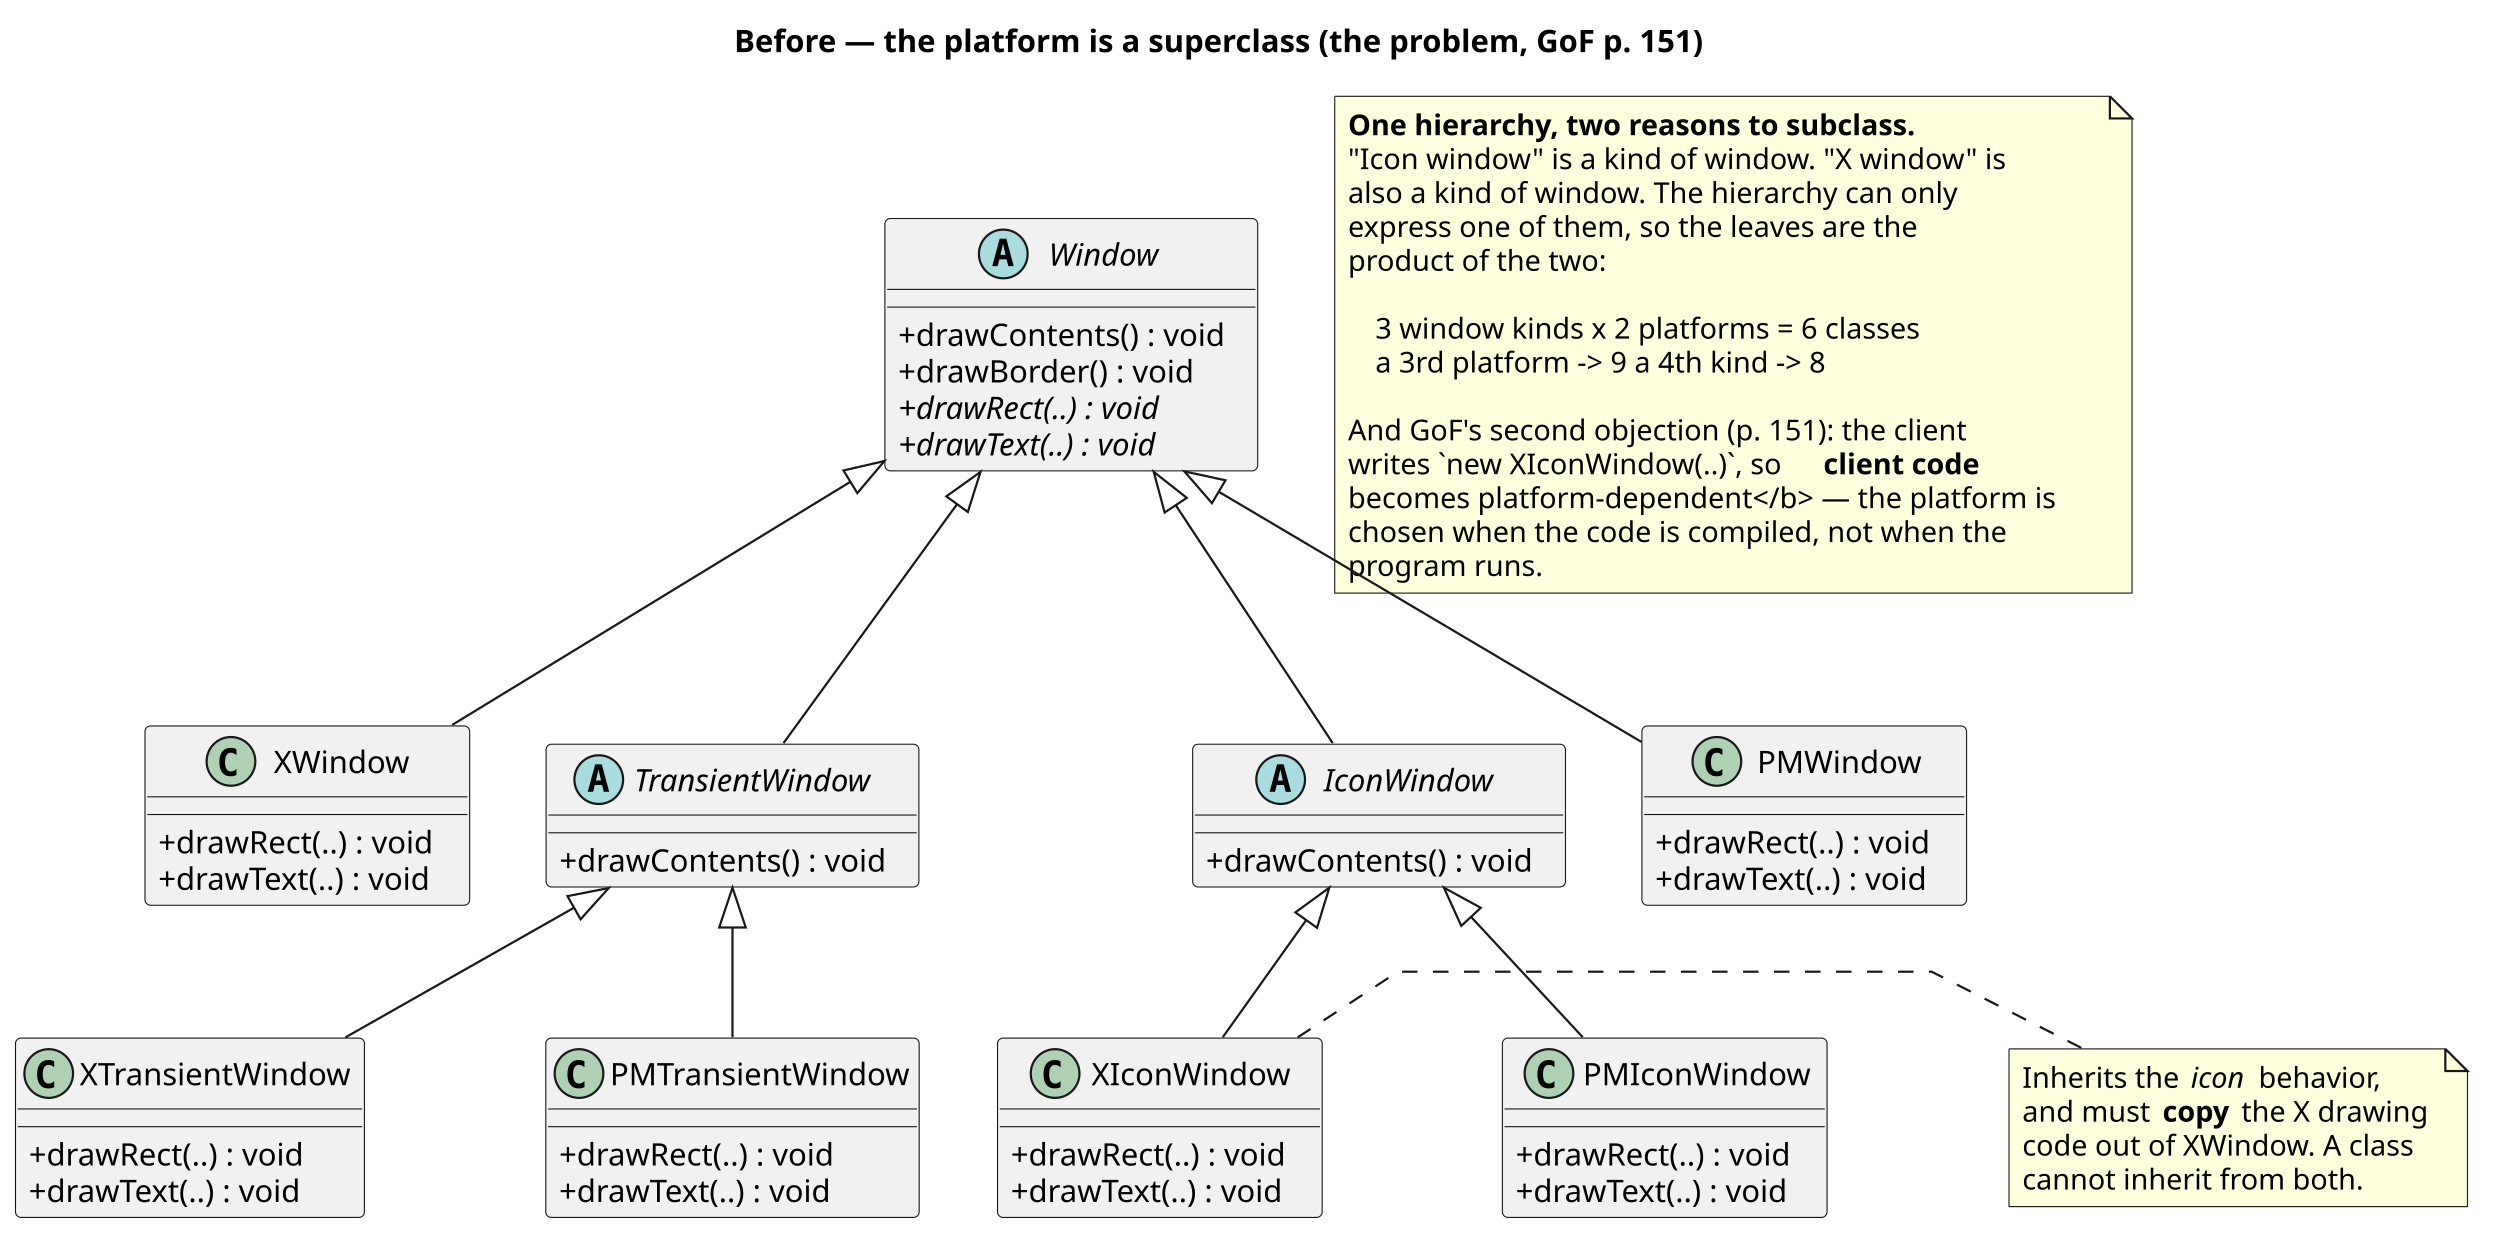
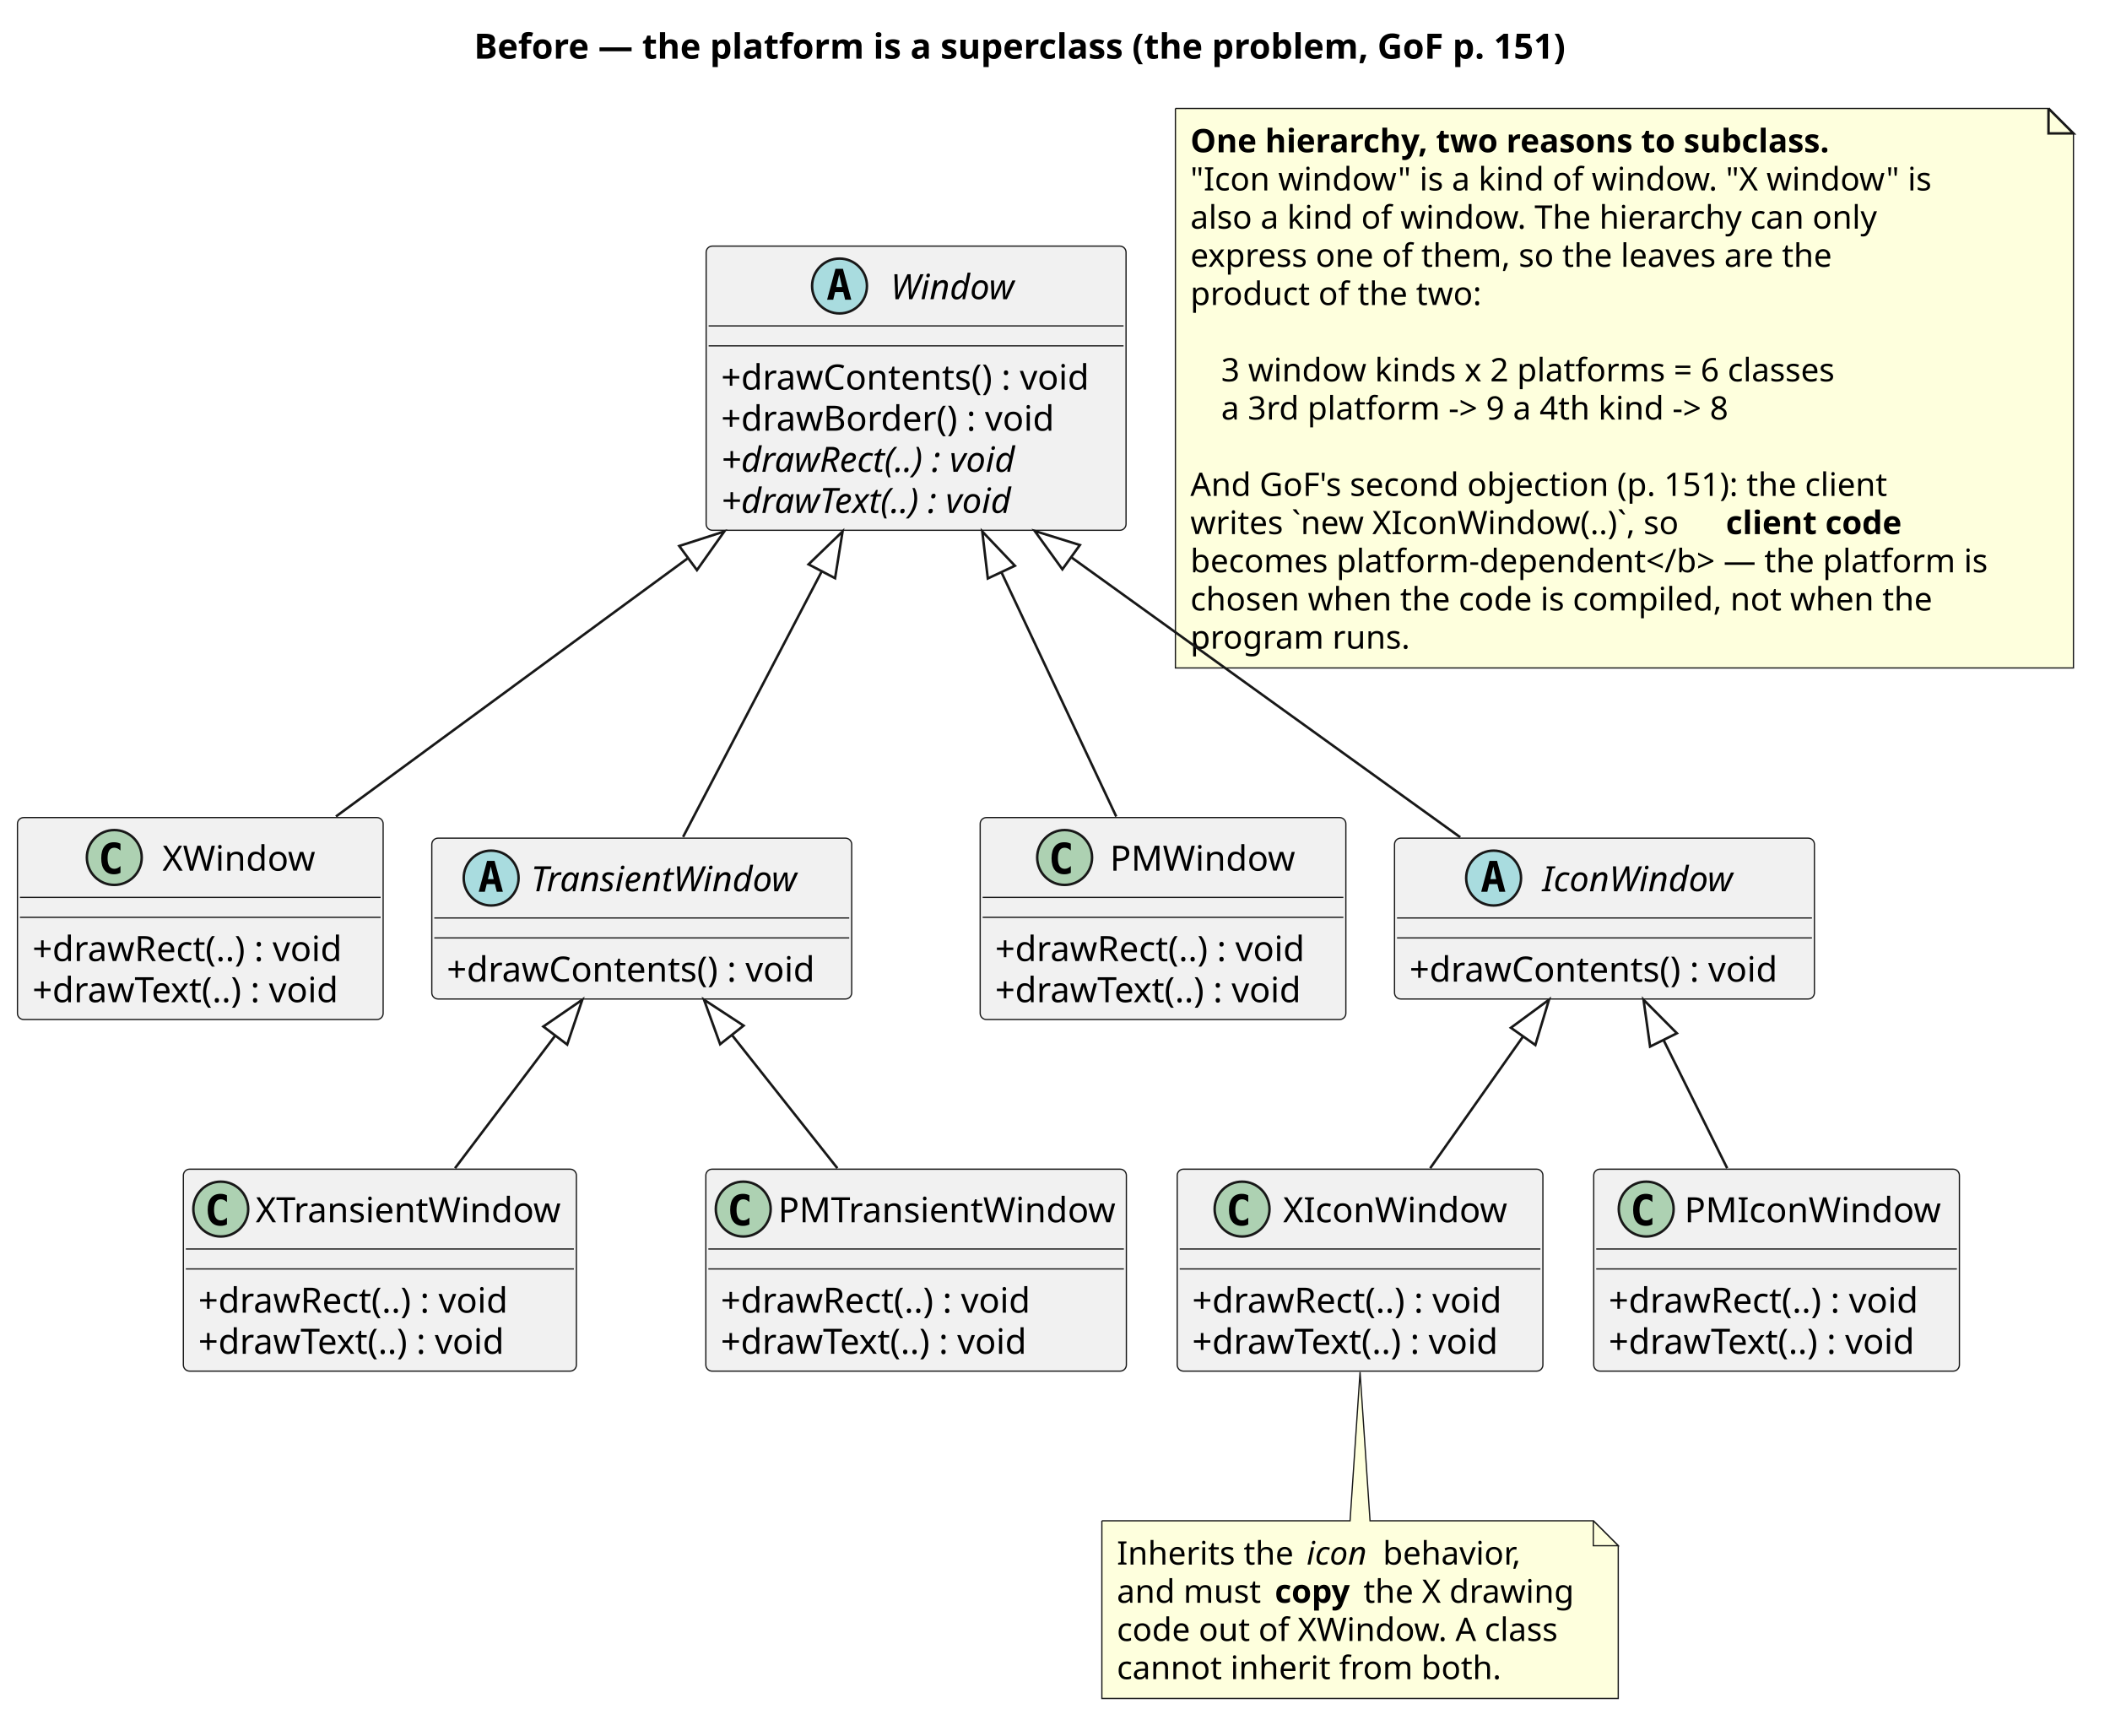
- <svg xmlns="http://www.w3.org/2000/svg" contentStyleType="text/css" data-diagram-type="CLASS" height="564px" preserveAspectRatio="none" style="width:1129px;height:564px;background:#FFFFFF;" version="1.1" viewBox="0 0 1129 564" width="1129px" zoomAndPan="magnify">
+ <svg xmlns="http://www.w3.org/2000/svg" contentStyleType="text/css" data-diagram-type="CLASS" height="696px" preserveAspectRatio="none" style="width:846px;height:696px;background:#FFFFFF;" version="1.1" viewBox="0 0 846 696" width="846px" zoomAndPan="magnify">
  <defs />
  <g>
-     <g class="title" data-source-line="10">
-       <text fill="#000000" font-family="sans-serif" font-size="14" font-weight="700" lengthAdjust="spacing" textLength="459.259" x="331.527" y="23.535">Before — the platform is a superclass (the problem, GoF p. 151)</text>
+     <g class="title" data-source-line="11">
+       <text fill="#000000" font-family="sans-serif" font-size="14" font-weight="700" lengthAdjust="spacing" textLength="459.259" x="190.044" y="23.535">Before — the platform is a superclass (the problem, GoF p. 151)</text>
    </g>
-     <g class="entity" data-qualified-name="Window" data-source-line="13" id="ent0001">
-       <rect fill="#F1F1F1" height="113.953" rx="2.5" ry="2.5" style="stroke:#181818;stroke-width:0.5;" width="168.358" x="399.61" y="98.688" />
-       <ellipse cx="453.084" cy="114.688" fill="#A9DCDF" rx="11" ry="11" style="stroke:#181818;stroke-width:1;" />
-       <path d="M452.947,110.036 L451.794,115.108 L454.11,115.108 Z M451.453,107.795 L454.45,107.795 L457.795,120.188 L455.346,120.188 L454.583,117.125 L451.304,117.125 L450.557,120.188 L448.108,120.188 Z " fill="#000000" />
-       <text fill="#000000" font-family="sans-serif" font-size="14" font-style="italic" lengthAdjust="spacing" textLength="52.91" x="473.584" y="119.979">Window</text>
-       <line style="stroke:#181818;stroke-width:0.5;" x1="400.61" x2="566.968" y1="130.688" y2="130.688" />
-       <line style="stroke:#181818;stroke-width:0.5;" x1="400.61" x2="566.968" y1="138.688" y2="138.688" />
-       <text fill="#000000" font-family="sans-serif" font-size="14" lengthAdjust="spacing" textLength="156.358" x="405.61" y="156.223">+drawContents() : void</text>
-       <text fill="#000000" font-family="sans-serif" font-size="14" lengthAdjust="spacing" textLength="140.007" x="405.61" y="172.712">+drawBorder() : void</text>
-       <text fill="#000000" font-family="sans-serif" font-size="14" font-style="italic" lengthAdjust="spacing" textLength="133.205" x="405.61" y="189.2">+drawRect(..) : void</text>
-       <text fill="#000000" font-family="sans-serif" font-size="14" font-style="italic" lengthAdjust="spacing" textLength="134.62" x="405.61" y="205.688">+drawText(..) : void</text>
+     <g class="entity" data-qualified-name="Window" data-source-line="14" id="ent0001">
+       <rect fill="#F1F1F1" height="113.953" rx="2.5" ry="2.5" style="stroke:#181818;stroke-width:0.5;" width="168.358" x="283.13" y="98.678" />
+       <ellipse cx="336.604" cy="114.678" fill="#A9DCDF" rx="11" ry="11" style="stroke:#181818;stroke-width:1;" />
+       <path d="M336.467,110.026 L335.314,115.098 L337.63,115.098 Z M334.973,107.785 L337.97,107.785 L341.315,120.178 L338.866,120.178 L338.103,117.115 L334.824,117.115 L334.077,120.178 L331.628,120.178 Z " fill="#000000" />
+       <text fill="#000000" font-family="sans-serif" font-size="14" font-style="italic" lengthAdjust="spacing" textLength="52.91" x="357.104" y="119.969">Window</text>
+       <line style="stroke:#181818;stroke-width:0.5;" x1="284.13" x2="450.488" y1="130.678" y2="130.678" />
+       <line style="stroke:#181818;stroke-width:0.5;" x1="284.13" x2="450.488" y1="138.678" y2="138.678" />
+       <text fill="#000000" font-family="sans-serif" font-size="14" lengthAdjust="spacing" textLength="156.358" x="289.13" y="156.213">+drawContents() : void</text>
+       <text fill="#000000" font-family="sans-serif" font-size="14" lengthAdjust="spacing" textLength="140.007" x="289.13" y="172.702">+drawBorder() : void</text>
+       <text fill="#000000" font-family="sans-serif" font-size="14" font-style="italic" lengthAdjust="spacing" textLength="133.205" x="289.13" y="189.19">+drawRect(..) : void</text>
+       <text fill="#000000" font-family="sans-serif" font-size="14" font-style="italic" lengthAdjust="spacing" textLength="134.62" x="289.13" y="205.678">+drawText(..) : void</text>
    </g>
-     <g class="entity" data-qualified-name="XWindow" data-source-line="20" id="ent0002">
-       <rect fill="#F1F1F1" height="80.977" rx="2.5" ry="2.5" style="stroke:#181818;stroke-width:0.5;" width="146.62" x="65.48" y="327.838" />
-       <ellipse cx="104.306" cy="343.838" fill="#ADD1B2" rx="11" ry="11" style="stroke:#181818;stroke-width:1;" />
-       <path d="M106.779,349.981 Q106.198,350.28 105.559,350.43 Q104.92,350.579 104.214,350.579 Q101.707,350.579 100.387,348.927 Q99.067,347.275 99.067,344.154 Q99.067,341.025 100.387,339.373 Q101.707,337.721 104.214,337.721 Q104.92,337.721 105.567,337.87 Q106.215,338.02 106.779,338.319 L106.779,341.041 Q106.148,340.46 105.555,340.191 Q104.961,339.921 104.33,339.921 Q102.986,339.921 102.301,340.988 Q101.616,342.054 101.616,344.154 Q101.616,346.246 102.301,347.313 Q102.986,348.379 104.33,348.379 Q104.961,348.379 105.555,348.11 Q106.148,347.84 106.779,347.259 Z " fill="#000000" />
-       <text fill="#000000" font-family="sans-serif" font-size="14" lengthAdjust="spacing" textLength="61.674" x="123.6" y="349.129">XWindow</text>
-       <line style="stroke:#181818;stroke-width:0.5;" x1="66.48" x2="211.1" y1="359.838" y2="359.838" />
-       <line style="stroke:#181818;stroke-width:0.5;" x1="66.48" x2="211.1" y1="367.838" y2="367.838" />
-       <text fill="#000000" font-family="sans-serif" font-size="14" lengthAdjust="spacing" textLength="133.205" x="71.48" y="385.373">+drawRect(..) : void</text>
-       <text fill="#000000" font-family="sans-serif" font-size="14" lengthAdjust="spacing" textLength="134.62" x="71.48" y="401.862">+drawText(..) : void</text>
+     <g class="entity" data-qualified-name="XWindow" data-source-line="21" id="ent0002">
+       <rect fill="#F1F1F1" height="80.977" rx="2.5" ry="2.5" style="stroke:#181818;stroke-width:0.5;" width="146.62" x="7" y="327.828" />
+       <ellipse cx="45.826" cy="343.828" fill="#ADD1B2" rx="11" ry="11" style="stroke:#181818;stroke-width:1;" />
+       <path d="M48.299,349.971 Q47.718,350.27 47.079,350.42 Q46.44,350.569 45.734,350.569 Q43.227,350.569 41.907,348.917 Q40.587,347.265 40.587,344.144 Q40.587,341.015 41.907,339.363 Q43.227,337.711 45.734,337.711 Q46.44,337.711 47.087,337.861 Q47.734,338.01 48.299,338.309 L48.299,341.031 Q47.668,340.45 47.075,340.181 Q46.481,339.911 45.85,339.911 Q44.505,339.911 43.821,340.978 Q43.136,342.044 43.136,344.144 Q43.136,346.236 43.821,347.303 Q44.505,348.369 45.85,348.369 Q46.481,348.369 47.075,348.099 Q47.668,347.83 48.299,347.249 Z " fill="#000000" />
+       <text fill="#000000" font-family="sans-serif" font-size="14" lengthAdjust="spacing" textLength="61.674" x="65.121" y="349.119">XWindow</text>
+       <line style="stroke:#181818;stroke-width:0.5;" x1="8" x2="152.62" y1="359.828" y2="359.828" />
+       <line style="stroke:#181818;stroke-width:0.5;" x1="8" x2="152.62" y1="367.828" y2="367.828" />
+       <text fill="#000000" font-family="sans-serif" font-size="14" lengthAdjust="spacing" textLength="133.205" x="13" y="385.363">+drawRect(..) : void</text>
+       <text fill="#000000" font-family="sans-serif" font-size="14" lengthAdjust="spacing" textLength="134.62" x="13" y="401.852">+drawText(..) : void</text>
    </g>
-     <g class="entity" data-qualified-name="PMWindow" data-source-line="24" id="ent0003">
-       <rect fill="#F1F1F1" height="80.977" rx="2.5" ry="2.5" style="stroke:#181818;stroke-width:0.5;" width="146.62" x="741.48" y="327.838" />
-       <ellipse cx="775.341" cy="343.838" fill="#ADD1B2" rx="11" ry="11" style="stroke:#181818;stroke-width:1;" />
-       <path d="M777.814,349.981 Q777.233,350.28 776.594,350.43 Q775.955,350.579 775.249,350.579 Q772.742,350.579 771.422,348.927 Q770.103,347.275 770.103,344.154 Q770.103,341.025 771.422,339.373 Q772.742,337.721 775.249,337.721 Q775.955,337.721 776.602,337.87 Q777.25,338.02 777.814,338.319 L777.814,341.041 Q777.183,340.46 776.59,340.191 Q775.996,339.921 775.365,339.921 Q774.021,339.921 773.336,340.988 Q772.651,342.054 772.651,344.154 Q772.651,346.246 773.336,347.313 Q774.021,348.379 775.365,348.379 Q775.996,348.379 776.59,348.11 Q777.183,347.84 777.814,347.259 Z " fill="#000000" />
-       <text fill="#000000" font-family="sans-serif" font-size="14" lengthAdjust="spacing" textLength="72.707" x="793.532" y="349.129">PMWindow</text>
-       <line style="stroke:#181818;stroke-width:0.5;" x1="742.48" x2="887.1" y1="359.838" y2="359.838" />
-       <line style="stroke:#181818;stroke-width:0.5;" x1="742.48" x2="887.1" y1="367.838" y2="367.838" />
-       <text fill="#000000" font-family="sans-serif" font-size="14" lengthAdjust="spacing" textLength="133.205" x="747.48" y="385.373">+drawRect(..) : void</text>
-       <text fill="#000000" font-family="sans-serif" font-size="14" lengthAdjust="spacing" textLength="134.62" x="747.48" y="401.862">+drawText(..) : void</text>
+     <g class="entity" data-qualified-name="PMWindow" data-source-line="25" id="ent0003">
+       <rect fill="#F1F1F1" height="80.977" rx="2.5" ry="2.5" style="stroke:#181818;stroke-width:0.5;" width="146.62" x="393" y="327.828" />
+       <ellipse cx="426.861" cy="343.828" fill="#ADD1B2" rx="11" ry="11" style="stroke:#181818;stroke-width:1;" />
+       <path d="M429.334,349.971 Q428.753,350.27 428.114,350.42 Q427.475,350.569 426.769,350.569 Q424.262,350.569 422.942,348.917 Q421.623,347.265 421.623,344.144 Q421.623,341.015 422.942,339.363 Q424.262,337.711 426.769,337.711 Q427.475,337.711 428.122,337.861 Q428.77,338.01 429.334,338.309 L429.334,341.031 Q428.703,340.45 428.11,340.181 Q427.516,339.911 426.885,339.911 Q425.541,339.911 424.856,340.978 Q424.171,342.044 424.171,344.144 Q424.171,346.236 424.856,347.303 Q425.541,348.369 426.885,348.369 Q427.516,348.369 428.11,348.099 Q428.703,347.83 429.334,347.249 Z " fill="#000000" />
+       <text fill="#000000" font-family="sans-serif" font-size="14" lengthAdjust="spacing" textLength="72.707" x="445.052" y="349.119">PMWindow</text>
+       <line style="stroke:#181818;stroke-width:0.5;" x1="394" x2="538.62" y1="359.828" y2="359.828" />
+       <line style="stroke:#181818;stroke-width:0.5;" x1="394" x2="538.62" y1="367.828" y2="367.828" />
+       <text fill="#000000" font-family="sans-serif" font-size="14" lengthAdjust="spacing" textLength="133.205" x="399" y="385.363">+drawRect(..) : void</text>
+       <text fill="#000000" font-family="sans-serif" font-size="14" lengthAdjust="spacing" textLength="134.62" x="399" y="401.852">+drawText(..) : void</text>
    </g>
-     <g class="entity" data-qualified-name="IconWindow" data-source-line="29" id="ent0004">
-       <rect fill="#F1F1F1" height="64.488" rx="2.5" ry="2.5" style="stroke:#181818;stroke-width:0.5;" width="168.358" x="538.61" y="336.078" />
-       <ellipse cx="578.34" cy="352.078" fill="#A9DCDF" rx="11" ry="11" style="stroke:#181818;stroke-width:1;" />
-       <path d="M578.203,347.426 L577.05,352.498 L579.366,352.498 Z M576.709,345.185 L579.706,345.185 L583.051,357.578 L580.602,357.578 L579.839,354.515 L576.56,354.515 L575.813,357.578 L573.364,357.578 Z " fill="#000000" />
-       <text fill="#000000" font-family="sans-serif" font-size="14" font-style="italic" lengthAdjust="spacing" textLength="81.402" x="597.836" y="357.369">IconWindow</text>
-       <line style="stroke:#181818;stroke-width:0.5;" x1="539.61" x2="705.968" y1="368.078" y2="368.078" />
-       <line style="stroke:#181818;stroke-width:0.5;" x1="539.61" x2="705.968" y1="376.078" y2="376.078" />
-       <text fill="#000000" font-family="sans-serif" font-size="14" lengthAdjust="spacing" textLength="156.358" x="544.61" y="393.613">+drawContents() : void</text>
+     <g class="entity" data-qualified-name="IconWindow" data-source-line="30" id="ent0004">
+       <rect fill="#F1F1F1" height="64.488" rx="2.5" ry="2.5" style="stroke:#181818;stroke-width:0.5;" width="168.358" x="559.13" y="336.078" />
+       <ellipse cx="598.86" cy="352.078" fill="#A9DCDF" rx="11" ry="11" style="stroke:#181818;stroke-width:1;" />
+       <path d="M598.723,347.426 L597.57,352.498 L599.886,352.498 Z M597.229,345.185 L600.226,345.185 L603.571,357.578 L601.122,357.578 L600.359,354.515 L597.08,354.515 L596.333,357.578 L593.884,357.578 Z " fill="#000000" />
+       <text fill="#000000" font-family="sans-serif" font-size="14" font-style="italic" lengthAdjust="spacing" textLength="81.402" x="618.356" y="357.369">IconWindow</text>
+       <line style="stroke:#181818;stroke-width:0.5;" x1="560.13" x2="726.488" y1="368.078" y2="368.078" />
+       <line style="stroke:#181818;stroke-width:0.5;" x1="560.13" x2="726.488" y1="376.078" y2="376.078" />
+       <text fill="#000000" font-family="sans-serif" font-size="14" lengthAdjust="spacing" textLength="156.358" x="565.13" y="393.613">+drawContents() : void</text>
    </g>
-     <g class="entity" data-qualified-name="XIconWindow" data-source-line="32" id="ent0005">
-       <rect fill="#F1F1F1" height="80.977" rx="2.5" ry="2.5" style="stroke:#181818;stroke-width:0.5;" width="146.62" x="450.48" y="468.808" />
-       <ellipse cx="476.484" cy="484.808" fill="#ADD1B2" rx="11" ry="11" style="stroke:#181818;stroke-width:1;" />
-       <path d="M478.957,490.951 Q478.376,491.25 477.737,491.4 Q477.098,491.549 476.392,491.549 Q473.886,491.549 472.566,489.897 Q471.246,488.245 471.246,485.124 Q471.246,481.995 472.566,480.343 Q473.886,478.691 476.392,478.691 Q477.098,478.691 477.746,478.841 Q478.393,478.99 478.957,479.289 L478.957,482.011 Q478.327,481.43 477.733,481.161 Q477.14,480.891 476.509,480.891 Q475.164,480.891 474.479,481.957 Q473.794,483.024 473.794,485.124 Q473.794,487.216 474.479,488.283 Q475.164,489.349 476.509,489.349 Q477.14,489.349 477.733,489.079 Q478.327,488.81 478.957,488.229 Z " fill="#000000" />
-       <text fill="#000000" font-family="sans-serif" font-size="14" lengthAdjust="spacing" textLength="90.166" x="492.93" y="490.099">XIconWindow</text>
-       <line style="stroke:#181818;stroke-width:0.5;" x1="451.48" x2="596.1" y1="500.808" y2="500.808" />
-       <line style="stroke:#181818;stroke-width:0.5;" x1="451.48" x2="596.1" y1="508.808" y2="508.808" />
-       <text fill="#000000" font-family="sans-serif" font-size="14" lengthAdjust="spacing" textLength="133.205" x="456.48" y="526.343">+drawRect(..) : void</text>
-       <text fill="#000000" font-family="sans-serif" font-size="14" lengthAdjust="spacing" textLength="134.62" x="456.48" y="542.832">+drawText(..) : void</text>
+     <g class="entity" data-qualified-name="XIconWindow" data-source-line="33" id="ent0005">
+       <rect fill="#F1F1F1" height="80.977" rx="2.5" ry="2.5" style="stroke:#181818;stroke-width:0.5;" width="146.62" x="472" y="468.808" />
+       <ellipse cx="498.004" cy="484.808" fill="#ADD1B2" rx="11" ry="11" style="stroke:#181818;stroke-width:1;" />
+       <path d="M500.478,490.951 Q499.896,491.25 499.257,491.4 Q498.618,491.549 497.913,491.549 Q495.406,491.549 494.086,489.897 Q492.766,488.245 492.766,485.124 Q492.766,481.995 494.086,480.343 Q495.406,478.691 497.913,478.691 Q498.618,478.691 499.266,478.841 Q499.913,478.99 500.478,479.289 L500.478,482.011 Q499.847,481.43 499.253,481.161 Q498.66,480.891 498.029,480.891 Q496.684,480.891 495.999,481.957 Q495.314,483.024 495.314,485.124 Q495.314,487.216 495.999,488.283 Q496.684,489.349 498.029,489.349 Q498.66,489.349 499.253,489.079 Q499.847,488.81 500.478,488.229 Z " fill="#000000" />
+       <text fill="#000000" font-family="sans-serif" font-size="14" lengthAdjust="spacing" textLength="90.166" x="514.45" y="490.099">XIconWindow</text>
+       <line style="stroke:#181818;stroke-width:0.5;" x1="473" x2="617.62" y1="500.808" y2="500.808" />
+       <line style="stroke:#181818;stroke-width:0.5;" x1="473" x2="617.62" y1="508.808" y2="508.808" />
+       <text fill="#000000" font-family="sans-serif" font-size="14" lengthAdjust="spacing" textLength="133.205" x="478" y="526.343">+drawRect(..) : void</text>
+       <text fill="#000000" font-family="sans-serif" font-size="14" lengthAdjust="spacing" textLength="134.62" x="478" y="542.832">+drawText(..) : void</text>
    </g>
-     <g class="entity" data-qualified-name="PMIconWindow" data-source-line="36" id="ent0006">
-       <rect fill="#F1F1F1" height="80.977" rx="2.5" ry="2.5" style="stroke:#181818;stroke-width:0.5;" width="146.62" x="678.48" y="468.808" />
-       <ellipse cx="699.519" cy="484.808" fill="#ADD1B2" rx="11" ry="11" style="stroke:#181818;stroke-width:1;" />
-       <path d="M701.992,490.951 Q701.412,491.25 700.772,491.4 Q700.133,491.549 699.428,491.549 Q696.921,491.549 695.601,489.897 Q694.281,488.245 694.281,485.124 Q694.281,481.995 695.601,480.343 Q696.921,478.691 699.428,478.691 Q700.133,478.691 700.781,478.841 Q701.428,478.99 701.992,479.289 L701.992,482.011 Q701.362,481.43 700.768,481.161 Q700.175,480.891 699.544,480.891 Q698.199,480.891 697.514,481.957 Q696.83,483.024 696.83,485.124 Q696.83,487.216 697.514,488.283 Q698.199,489.349 699.544,489.349 Q700.175,489.349 700.768,489.079 Q701.362,488.81 701.992,488.229 Z " fill="#000000" />
-       <text fill="#000000" font-family="sans-serif" font-size="14" lengthAdjust="spacing" textLength="101.199" x="714.861" y="490.099">PMIconWindow</text>
-       <line style="stroke:#181818;stroke-width:0.5;" x1="679.48" x2="824.1" y1="500.808" y2="500.808" />
-       <line style="stroke:#181818;stroke-width:0.5;" x1="679.48" x2="824.1" y1="508.808" y2="508.808" />
-       <text fill="#000000" font-family="sans-serif" font-size="14" lengthAdjust="spacing" textLength="133.205" x="684.48" y="526.343">+drawRect(..) : void</text>
-       <text fill="#000000" font-family="sans-serif" font-size="14" lengthAdjust="spacing" textLength="134.62" x="684.48" y="542.832">+drawText(..) : void</text>
+     <g class="entity" data-qualified-name="PMIconWindow" data-source-line="37" id="ent0006">
+       <rect fill="#F1F1F1" height="80.977" rx="2.5" ry="2.5" style="stroke:#181818;stroke-width:0.5;" width="146.62" x="639" y="468.808" />
+       <ellipse cx="660.039" cy="484.808" fill="#ADD1B2" rx="11" ry="11" style="stroke:#181818;stroke-width:1;" />
+       <path d="M662.513,490.951 Q661.932,491.25 661.292,491.4 Q660.653,491.549 659.948,491.549 Q657.441,491.549 656.121,489.897 Q654.801,488.245 654.801,485.124 Q654.801,481.995 656.121,480.343 Q657.441,478.691 659.948,478.691 Q660.653,478.691 661.301,478.841 Q661.948,478.99 662.513,479.289 L662.513,482.011 Q661.882,481.43 661.288,481.161 Q660.695,480.891 660.064,480.891 Q658.719,480.891 658.034,481.957 Q657.35,483.024 657.35,485.124 Q657.35,487.216 658.034,488.283 Q658.719,489.349 660.064,489.349 Q660.695,489.349 661.288,489.079 Q661.882,488.81 662.513,488.229 Z " fill="#000000" />
+       <text fill="#000000" font-family="sans-serif" font-size="14" lengthAdjust="spacing" textLength="101.199" x="675.381" y="490.099">PMIconWindow</text>
+       <line style="stroke:#181818;stroke-width:0.5;" x1="640" x2="784.62" y1="500.808" y2="500.808" />
+       <line style="stroke:#181818;stroke-width:0.5;" x1="640" x2="784.62" y1="508.808" y2="508.808" />
+       <text fill="#000000" font-family="sans-serif" font-size="14" lengthAdjust="spacing" textLength="133.205" x="645" y="526.343">+drawRect(..) : void</text>
+       <text fill="#000000" font-family="sans-serif" font-size="14" lengthAdjust="spacing" textLength="134.62" x="645" y="542.832">+drawText(..) : void</text>
    </g>
-     <g class="entity" data-qualified-name="TransientWindow" data-source-line="41" id="ent0007">
-       <rect fill="#F1F1F1" height="64.488" rx="2.5" ry="2.5" style="stroke:#181818;stroke-width:0.5;" width="168.358" x="246.61" y="336.078" />
-       <ellipse cx="270.403" cy="352.078" fill="#A9DCDF" rx="11" ry="11" style="stroke:#181818;stroke-width:1;" />
-       <path d="M270.266,347.426 L269.112,352.498 L271.428,352.498 Z M268.772,345.185 L271.768,345.185 L275.113,357.578 L272.665,357.578 L271.901,354.515 L268.622,354.515 L267.875,357.578 L265.426,357.578 Z " fill="#000000" />
-       <text fill="#000000" font-family="sans-serif" font-size="14" font-style="italic" lengthAdjust="spacing" textLength="116.819" x="286.356" y="357.369">TransientWindow</text>
-       <line style="stroke:#181818;stroke-width:0.5;" x1="247.61" x2="413.968" y1="368.078" y2="368.078" />
-       <line style="stroke:#181818;stroke-width:0.5;" x1="247.61" x2="413.968" y1="376.078" y2="376.078" />
-       <text fill="#000000" font-family="sans-serif" font-size="14" lengthAdjust="spacing" textLength="156.358" x="252.61" y="393.613">+drawContents() : void</text>
+     <g class="entity" data-qualified-name="TransientWindow" data-source-line="42" id="ent0007">
+       <rect fill="#F1F1F1" height="64.488" rx="2.5" ry="2.5" style="stroke:#181818;stroke-width:0.5;" width="168.358" x="173.13" y="336.078" />
+       <ellipse cx="196.923" cy="352.078" fill="#A9DCDF" rx="11" ry="11" style="stroke:#181818;stroke-width:1;" />
+       <path d="M196.786,347.426 L195.632,352.498 L197.948,352.498 Z M195.292,345.185 L198.288,345.185 L201.633,357.578 L199.185,357.578 L198.421,354.515 L195.142,354.515 L194.395,357.578 L191.946,357.578 Z " fill="#000000" />
+       <text fill="#000000" font-family="sans-serif" font-size="14" font-style="italic" lengthAdjust="spacing" textLength="116.819" x="212.876" y="357.369">TransientWindow</text>
+       <line style="stroke:#181818;stroke-width:0.5;" x1="174.13" x2="340.488" y1="368.078" y2="368.078" />
+       <line style="stroke:#181818;stroke-width:0.5;" x1="174.13" x2="340.488" y1="376.078" y2="376.078" />
+       <text fill="#000000" font-family="sans-serif" font-size="14" lengthAdjust="spacing" textLength="156.358" x="179.13" y="393.613">+drawContents() : void</text>
    </g>
-     <g class="entity" data-qualified-name="XTransientWindow" data-source-line="44" id="ent0008">
-       <rect fill="#F1F1F1" height="80.977" rx="2.5" ry="2.5" style="stroke:#181818;stroke-width:0.5;" width="157.583" x="7" y="468.808" />
-       <ellipse cx="22" cy="484.808" fill="#ADD1B2" rx="11" ry="11" style="stroke:#181818;stroke-width:1;" />
-       <path d="M24.473,490.951 Q23.892,491.25 23.253,491.4 Q22.614,491.549 21.908,491.549 Q19.401,491.549 18.081,489.897 Q16.762,488.245 16.762,485.124 Q16.762,481.995 18.081,480.343 Q19.401,478.691 21.908,478.691 Q22.614,478.691 23.261,478.841 Q23.909,478.99 24.473,479.289 L24.473,482.011 Q23.842,481.43 23.249,481.161 Q22.655,480.891 22.024,480.891 Q20.68,480.891 19.995,481.957 Q19.31,483.024 19.31,485.124 Q19.31,487.216 19.995,488.283 Q20.68,489.349 22.024,489.349 Q22.655,489.349 23.249,489.079 Q23.842,488.81 24.473,488.229 Z " fill="#000000" />
-       <text fill="#000000" font-family="sans-serif" font-size="14" lengthAdjust="spacing" textLength="125.583" x="36" y="490.099">XTransientWindow</text>
-       <line style="stroke:#181818;stroke-width:0.5;" x1="8" x2="163.583" y1="500.808" y2="500.808" />
-       <line style="stroke:#181818;stroke-width:0.5;" x1="8" x2="163.583" y1="508.808" y2="508.808" />
-       <text fill="#000000" font-family="sans-serif" font-size="14" lengthAdjust="spacing" textLength="133.205" x="13" y="526.343">+drawRect(..) : void</text>
-       <text fill="#000000" font-family="sans-serif" font-size="14" lengthAdjust="spacing" textLength="134.62" x="13" y="542.832">+drawText(..) : void</text>
+     <g class="entity" data-qualified-name="XTransientWindow" data-source-line="45" id="ent0008">
+       <rect fill="#F1F1F1" height="80.977" rx="2.5" ry="2.5" style="stroke:#181818;stroke-width:0.5;" width="157.583" x="73.52" y="468.808" />
+       <ellipse cx="88.52" cy="484.808" fill="#ADD1B2" rx="11" ry="11" style="stroke:#181818;stroke-width:1;" />
+       <path d="M90.993,490.951 Q90.412,491.25 89.773,491.4 Q89.134,491.549 88.428,491.549 Q85.921,491.549 84.602,489.897 Q83.282,488.245 83.282,485.124 Q83.282,481.995 84.602,480.343 Q85.921,478.691 88.428,478.691 Q89.134,478.691 89.781,478.841 Q90.429,478.99 90.993,479.289 L90.993,482.011 Q90.362,481.43 89.769,481.161 Q89.175,480.891 88.544,480.891 Q87.2,480.891 86.515,481.957 Q85.83,483.024 85.83,485.124 Q85.83,487.216 86.515,488.283 Q87.2,489.349 88.544,489.349 Q89.175,489.349 89.769,489.079 Q90.362,488.81 90.993,488.229 Z " fill="#000000" />
+       <text fill="#000000" font-family="sans-serif" font-size="14" lengthAdjust="spacing" textLength="125.583" x="102.52" y="490.099">XTransientWindow</text>
+       <line style="stroke:#181818;stroke-width:0.5;" x1="74.52" x2="230.103" y1="500.808" y2="500.808" />
+       <line style="stroke:#181818;stroke-width:0.5;" x1="74.52" x2="230.103" y1="508.808" y2="508.808" />
+       <text fill="#000000" font-family="sans-serif" font-size="14" lengthAdjust="spacing" textLength="133.205" x="79.52" y="526.343">+drawRect(..) : void</text>
+       <text fill="#000000" font-family="sans-serif" font-size="14" lengthAdjust="spacing" textLength="134.62" x="79.52" y="542.832">+drawText(..) : void</text>
    </g>
-     <g class="entity" data-qualified-name="PMTransientWindow" data-source-line="48" id="ent0009">
-       <rect fill="#F1F1F1" height="80.977" rx="2.5" ry="2.5" style="stroke:#181818;stroke-width:0.5;" width="168.616" x="246.48" y="468.808" />
-       <ellipse cx="261.48" cy="484.808" fill="#ADD1B2" rx="11" ry="11" style="stroke:#181818;stroke-width:1;" />
-       <path d="M263.953,490.951 Q263.372,491.25 262.733,491.4 Q262.094,491.549 261.388,491.549 Q258.881,491.549 257.562,489.897 Q256.242,488.245 256.242,485.124 Q256.242,481.995 257.562,480.343 Q258.881,478.691 261.388,478.691 Q262.094,478.691 262.741,478.841 Q263.389,478.99 263.953,479.289 L263.953,482.011 Q263.322,481.43 262.729,481.161 Q262.135,480.891 261.504,480.891 Q260.16,480.891 259.475,481.957 Q258.79,483.024 258.79,485.124 Q258.79,487.216 259.475,488.283 Q260.16,489.349 261.504,489.349 Q262.135,489.349 262.729,489.079 Q263.322,488.81 263.953,488.229 Z " fill="#000000" />
-       <text fill="#000000" font-family="sans-serif" font-size="14" lengthAdjust="spacing" textLength="136.616" x="275.48" y="490.099">PMTransientWindow</text>
-       <line style="stroke:#181818;stroke-width:0.5;" x1="247.48" x2="414.096" y1="500.808" y2="500.808" />
-       <line style="stroke:#181818;stroke-width:0.5;" x1="247.48" x2="414.096" y1="508.808" y2="508.808" />
-       <text fill="#000000" font-family="sans-serif" font-size="14" lengthAdjust="spacing" textLength="133.205" x="252.48" y="526.343">+drawRect(..) : void</text>
-       <text fill="#000000" font-family="sans-serif" font-size="14" lengthAdjust="spacing" textLength="134.62" x="252.48" y="542.832">+drawText(..) : void</text>
+     <g class="entity" data-qualified-name="PMTransientWindow" data-source-line="49" id="ent0009">
+       <rect fill="#F1F1F1" height="80.977" rx="2.5" ry="2.5" style="stroke:#181818;stroke-width:0.5;" width="168.616" x="283" y="468.808" />
+       <ellipse cx="298" cy="484.808" fill="#ADD1B2" rx="11" ry="11" style="stroke:#181818;stroke-width:1;" />
+       <path d="M300.473,490.951 Q299.892,491.25 299.253,491.4 Q298.614,491.549 297.908,491.549 Q295.401,491.549 294.082,489.897 Q292.762,488.245 292.762,485.124 Q292.762,481.995 294.082,480.343 Q295.401,478.691 297.908,478.691 Q298.614,478.691 299.261,478.841 Q299.909,478.99 300.473,479.289 L300.473,482.011 Q299.842,481.43 299.249,481.161 Q298.655,480.891 298.024,480.891 Q296.68,480.891 295.995,481.957 Q295.31,483.024 295.31,485.124 Q295.31,487.216 295.995,488.283 Q296.68,489.349 298.024,489.349 Q298.655,489.349 299.249,489.079 Q299.842,488.81 300.473,488.229 Z " fill="#000000" />
+       <text fill="#000000" font-family="sans-serif" font-size="14" lengthAdjust="spacing" textLength="136.616" x="312" y="490.099">PMTransientWindow</text>
+       <line style="stroke:#181818;stroke-width:0.5;" x1="284" x2="450.616" y1="500.808" y2="500.808" />
+       <line style="stroke:#181818;stroke-width:0.5;" x1="284" x2="450.616" y1="508.808" y2="508.808" />
+       <text fill="#000000" font-family="sans-serif" font-size="14" lengthAdjust="spacing" textLength="133.205" x="289" y="526.343">+drawRect(..) : void</text>
+       <text fill="#000000" font-family="sans-serif" font-size="14" lengthAdjust="spacing" textLength="134.62" x="289" y="542.832">+drawText(..) : void</text>
    </g>
-     <g class="entity" data-qualified-name="GMN18" data-source-line="63" id="ent0019">
-       <path d="M907.27,473.678 L907.27,544.92 L1114.313,544.92 L1114.313,483.678 L1104.313,473.678 L907.27,473.678" fill="#FEFFDD" style="stroke:#181818;stroke-width:0.5;" />
-       <path d="M1104.313,473.678 L1104.313,483.678 L1114.313,483.678 L1104.313,473.678" fill="#FEFFDD" style="stroke:#181818;stroke-width:1;" />
-       <text fill="#000000" font-family="sans-serif" font-size="13" lengthAdjust="spacing" textLength="71.976" x="913.27" y="491.247">Inherits the</text>
-       <text fill="#000000" font-family="sans-serif" font-size="13" font-style="italic" lengthAdjust="spacing" textLength="26.47" x="989.359" y="491.247">icon</text>
-       <text fill="#000000" font-family="sans-serif" font-size="13" lengthAdjust="spacing" textLength="58.576" x="1019.942" y="491.247">behavior,</text>
-       <text fill="#000000" font-family="sans-serif" font-size="13" lengthAdjust="spacing" textLength="59.236" x="913.27" y="506.557">and must</text>
-       <text fill="#000000" font-family="sans-serif" font-size="13" font-weight="700" lengthAdjust="spacing" textLength="31.415" x="976.62" y="506.557">copy</text>
-       <text fill="#000000" font-family="sans-serif" font-size="13" lengthAdjust="spacing" textLength="87.166" x="1012.147" y="506.557">the X drawing</text>
-       <text fill="#000000" font-family="sans-serif" font-size="13" lengthAdjust="spacing" textLength="185.517" x="913.27" y="521.868">code out of XWindow. A class</text>
-       <text fill="#000000" font-family="sans-serif" font-size="13" lengthAdjust="spacing" textLength="159.669" x="913.27" y="537.178">cannot inherit from both.</text>
+     <g class="entity" data-qualified-name="GMN18" data-source-line="64" id="ent0019">
+       <path d="M441.79,609.788 L441.79,681.03 A0,0 0 0 0 441.79,681.03 L648.833,681.03 A0,0 0 0 0 648.833,681.03 L648.833,619.788 L638.833,609.788 L549.31,609.788 L545.31,550.168 L541.31,609.788 L441.79,609.788 A0,0 0 0 0 441.79,609.788" fill="#FEFFDD" style="stroke:#181818;stroke-width:0.5;" />
+       <path d="M638.833,609.788 L638.833,619.788 L648.833,619.788 L638.833,609.788" fill="#FEFFDD" style="stroke:#181818;stroke-width:0.5;" />
+       <text fill="#000000" font-family="sans-serif" font-size="13" lengthAdjust="spacing" textLength="71.976" x="447.79" y="627.357">Inherits the</text>
+       <text fill="#000000" font-family="sans-serif" font-size="13" font-style="italic" lengthAdjust="spacing" textLength="26.47" x="523.879" y="627.357">icon</text>
+       <text fill="#000000" font-family="sans-serif" font-size="13" lengthAdjust="spacing" textLength="58.576" x="554.462" y="627.357">behavior,</text>
+       <text fill="#000000" font-family="sans-serif" font-size="13" lengthAdjust="spacing" textLength="59.236" x="447.79" y="642.667">and must</text>
+       <text fill="#000000" font-family="sans-serif" font-size="13" font-weight="700" lengthAdjust="spacing" textLength="31.415" x="511.14" y="642.667">copy</text>
+       <text fill="#000000" font-family="sans-serif" font-size="13" lengthAdjust="spacing" textLength="87.166" x="546.667" y="642.667">the X drawing</text>
+       <text fill="#000000" font-family="sans-serif" font-size="13" lengthAdjust="spacing" textLength="185.517" x="447.79" y="657.978">code out of XWindow. A class</text>
+       <text fill="#000000" font-family="sans-serif" font-size="13" lengthAdjust="spacing" textLength="159.669" x="447.79" y="673.288">cannot inherit from both.</text>
    </g>
-     <g class="entity" data-qualified-name="N1" data-source-line="70" id="ent0021">
-       <path d="M602.76,43.488 L602.76,267.836 L962.826,267.836 L962.826,53.488 L952.826,43.488 L602.76,43.488" fill="#FEFFDD" style="stroke:#181818;stroke-width:0.5;" />
-       <path d="M952.826,43.488 L952.826,53.488 L962.826,53.488 L952.826,43.488" fill="#FEFFDD" style="stroke:#181818;stroke-width:1;" />
-       <text fill="#000000" font-family="sans-serif" font-size="13" font-weight="700" lengthAdjust="spacing" textLength="266.646" x="608.76" y="61.057">One hierarchy, two reasons to subclass.</text>
-       <text fill="#000000" font-family="sans-serif" font-size="13" lengthAdjust="spacing" textLength="307.55" x="608.76" y="76.367">"Icon window" is a kind of window. "X window" is</text>
-       <text fill="#000000" font-family="sans-serif" font-size="13" lengthAdjust="spacing" textLength="288.59" x="608.76" y="91.678">also a kind of window. The hierarchy can only</text>
-       <text fill="#000000" font-family="sans-serif" font-size="13" lengthAdjust="spacing" textLength="268.081" x="608.76" y="106.988">express one of them, so the leaves are the</text>
-       <text fill="#000000" font-family="sans-serif" font-size="13" lengthAdjust="spacing" textLength="121.513" x="608.76" y="122.299">product of the two:</text>
-       <text fill="#000000" font-family="sans-serif" font-size="13" lengthAdjust="spacing" textLength="4.113" x="608.76" y="137.609"> </text>
-       <text fill="#000000" font-family="sans-serif" font-size="13" lengthAdjust="spacing" textLength="280.135" x="621.1" y="152.92">3 window kinds  x  2 platforms  =  6 classes</text>
-       <text fill="#000000" font-family="sans-serif" font-size="13" lengthAdjust="spacing" textLength="265.231" x="621.1" y="168.231">a 3rd platform  -&gt;  9        a 4th kind -&gt; 8</text>
-       <text fill="#000000" font-family="sans-serif" font-size="13" lengthAdjust="spacing" textLength="4.113" x="608.76" y="183.541"> </text>
-       <text fill="#000000" font-family="sans-serif" font-size="13" lengthAdjust="spacing" textLength="295.471" x="608.76" y="198.852">And GoF's second objection (p. 151): the client</text>
-       <text fill="#000000" font-family="sans-serif" font-size="13" lengthAdjust="spacing" textLength="210.596" x="608.76" y="214.162">writes `new XIconWindow(..)`, so</text>
-       <text fill="#000000" font-family="sans-serif" font-size="13" font-weight="700" lengthAdjust="spacing" textLength="72.535" x="823.47" y="214.162">client code</text>
-       <text fill="#000000" font-family="sans-serif" font-size="13" lengthAdjust="spacing" textLength="339.066" x="608.76" y="229.473">becomes platform-dependent&lt;/b&gt; — the platform is</text>
-       <text fill="#000000" font-family="sans-serif" font-size="13" lengthAdjust="spacing" textLength="308.077" x="608.76" y="244.783">chosen when the code is compiled, not when the</text>
-       <text fill="#000000" font-family="sans-serif" font-size="13" lengthAdjust="spacing" textLength="90.537" x="608.76" y="260.094">program runs.</text>
+     <g class="entity" data-qualified-name="N1" data-source-line="71" id="ent0021">
+       <path d="M471.28,43.488 L471.28,267.836 L831.346,267.836 L831.346,53.488 L821.346,43.488 L471.28,43.488" fill="#FEFFDD" style="stroke:#181818;stroke-width:0.5;" />
+       <path d="M821.346,43.488 L821.346,53.488 L831.346,53.488 L821.346,43.488" fill="#FEFFDD" style="stroke:#181818;stroke-width:1;" />
+       <text fill="#000000" font-family="sans-serif" font-size="13" font-weight="700" lengthAdjust="spacing" textLength="266.646" x="477.28" y="61.057">One hierarchy, two reasons to subclass.</text>
+       <text fill="#000000" font-family="sans-serif" font-size="13" lengthAdjust="spacing" textLength="307.55" x="477.28" y="76.367">"Icon window" is a kind of window. "X window" is</text>
+       <text fill="#000000" font-family="sans-serif" font-size="13" lengthAdjust="spacing" textLength="288.59" x="477.28" y="91.678">also a kind of window. The hierarchy can only</text>
+       <text fill="#000000" font-family="sans-serif" font-size="13" lengthAdjust="spacing" textLength="268.081" x="477.28" y="106.988">express one of them, so the leaves are the</text>
+       <text fill="#000000" font-family="sans-serif" font-size="13" lengthAdjust="spacing" textLength="121.513" x="477.28" y="122.299">product of the two:</text>
+       <text fill="#000000" font-family="sans-serif" font-size="13" lengthAdjust="spacing" textLength="4.113" x="477.28" y="137.609"> </text>
+       <text fill="#000000" font-family="sans-serif" font-size="13" lengthAdjust="spacing" textLength="280.135" x="489.62" y="152.92">3 window kinds  x  2 platforms  =  6 classes</text>
+       <text fill="#000000" font-family="sans-serif" font-size="13" lengthAdjust="spacing" textLength="265.231" x="489.62" y="168.231">a 3rd platform  -&gt;  9        a 4th kind -&gt; 8</text>
+       <text fill="#000000" font-family="sans-serif" font-size="13" lengthAdjust="spacing" textLength="4.113" x="477.28" y="183.541"> </text>
+       <text fill="#000000" font-family="sans-serif" font-size="13" lengthAdjust="spacing" textLength="295.471" x="477.28" y="198.852">And GoF's second objection (p. 151): the client</text>
+       <text fill="#000000" font-family="sans-serif" font-size="13" lengthAdjust="spacing" textLength="210.596" x="477.28" y="214.162">writes `new XIconWindow(..)`, so</text>
+       <text fill="#000000" font-family="sans-serif" font-size="13" font-weight="700" lengthAdjust="spacing" textLength="72.535" x="691.99" y="214.162">client code</text>
+       <text fill="#000000" font-family="sans-serif" font-size="13" lengthAdjust="spacing" textLength="339.066" x="477.28" y="229.473">becomes platform-dependent&lt;/b&gt; — the platform is</text>
+       <text fill="#000000" font-family="sans-serif" font-size="13" lengthAdjust="spacing" textLength="308.077" x="477.28" y="244.783">chosen when the code is compiled, not when the</text>
+       <text fill="#000000" font-family="sans-serif" font-size="13" lengthAdjust="spacing" textLength="90.537" x="477.28" y="260.094">program runs.</text>
    </g>
    <g class="entity" data-qualified-name="Spacer1" data-source-line="86" id="ent0022">
-       <rect fill="none" height="42.488" rx="2.5" ry="2.5" style="stroke:none;stroke-width:0.5;" width="12" x="477.79" y="347.078" />
-       <line style="stroke:none;stroke-width:0.5;" x1="478.79" x2="488.79" y1="373.567" y2="373.567" />
-       <line style="stroke:none;stroke-width:0.5;" x1="478.79" x2="488.79" y1="381.567" y2="381.567" />
+       <rect fill="none" height="42.488" rx="2.5" ry="2.5" style="stroke:none;stroke-width:0.5;" width="12" x="361.31" y="347.078" />
+       <line style="stroke:none;stroke-width:0.5;" x1="362.31" x2="372.31" y1="373.567" y2="373.567" />
+       <line style="stroke:none;stroke-width:0.5;" x1="362.31" x2="372.31" y1="381.567" y2="381.567" />
    </g>
    <g class="entity" data-qualified-name="Spacer2" data-source-line="93" id="ent0029">
-       <rect fill="none" height="42.488" rx="2.5" ry="2.5" style="stroke:none;stroke-width:0.5;" width="12" x="631.79" y="488.058" />
-       <line style="stroke:none;stroke-width:0.5;" x1="632.79" x2="642.79" y1="514.547" y2="514.547" />
-       <line style="stroke:none;stroke-width:0.5;" x1="632.79" x2="642.79" y1="522.547" y2="522.547" />
+       <rect fill="none" height="42.488" rx="2.5" ry="2.5" style="stroke:none;stroke-width:0.5;" width="12" x="251.31" y="488.058" />
+       <line style="stroke:none;stroke-width:0.5;" x1="252.31" x2="262.31" y1="514.547" y2="514.547" />
+       <line style="stroke:none;stroke-width:0.5;" x1="252.31" x2="262.31" y1="522.547" y2="522.547" />
    </g>
-     <g class="entity" data-qualified-name="Spacer3" data-source-line="98" id="ent0034">
-       <rect fill="none" height="42.488" rx="2.5" ry="2.5" style="stroke:none;stroke-width:0.5;" width="12" x="199.79" y="488.058" />
-       <line style="stroke:none;stroke-width:0.5;" x1="200.79" x2="210.79" y1="514.547" y2="514.547" />
-       <line style="stroke:none;stroke-width:0.5;" x1="200.79" x2="210.79" y1="522.547" y2="522.547" />
+     <g class="link" data-entity-1="ent0001" data-entity-2="ent0007" data-link-type="extension" data-source-line="54" id="lnk10">
+       <path codeLine="54" d="M329.5,229.065 C309.01,268.315 290.77,303.228 273.88,335.588" fill="none" id="Window-backto-TransientWindow" style="stroke:#181818;stroke-width:1;" />
+       <polygon fill="none" points="337.83,213.108,324.181,226.288,334.819,231.841,337.83,213.108" style="stroke:#181818;stroke-width:1;stroke-linejoin:miter;stroke-miterlimit:10;" />
    </g>
-     <g class="entity" data-qualified-name="Spacer66" data-source-line="103" id="ent0039">
-       <rect fill="none" height="42.488" rx="2.5" ry="2.5" style="stroke:none;stroke-width:0.5;" width="12" x="859.79" y="488.058" />
-       <line style="stroke:none;stroke-width:0.5;" x1="860.79" x2="870.79" y1="514.547" y2="514.547" />
-       <line style="stroke:none;stroke-width:0.5;" x1="860.79" x2="870.79" y1="522.547" y2="522.547" />
+     <g class="link" data-entity-1="ent0001" data-entity-2="ent0004" data-link-type="extension" data-source-line="55" id="lnk11">
+       <path codeLine="55" d="M585.47,335.708 L429.469,223.414" fill="none" id="Window-backto-IconWindow" style="stroke:#181818;stroke-width:1;" />
+       <polygon fill="none" points="414.86,212.898,432.974,218.544,425.964,228.284,414.86,212.898" style="stroke:#181818;stroke-width:1;stroke-linejoin:miter;stroke-miterlimit:10;" />
    </g>
-     <g class="link" data-entity-1="ent0001" data-entity-2="ent0007" data-link-type="extension" data-source-line="53" id="lnk10">
-       <path codeLine="53" d="M432.212,227.682 C403.712,266.922 377.34,303.238 353.84,335.588" fill="none" id="Window-backto-TransientWindow" style="stroke:#181818;stroke-width:1;" />
-       <polygon fill="none" points="442.79,213.118,427.358,224.156,437.067,231.208,442.79,213.118" style="stroke:#181818;stroke-width:1;stroke-linejoin:miter;stroke-miterlimit:10;" />
+     <g class="link" data-entity-1="ent0001" data-entity-2="ent0003" data-link-type="extension" data-source-line="56" id="lnk12">
+       <path codeLine="56" d="M401.494,229.4 C418.444,265.48 432.37,295.088 447.55,327.398" fill="none" id="Window-backto-PMWindow" style="stroke:#181818;stroke-width:1;" />
+       <polygon fill="none" points="393.84,213.108,396.063,231.951,406.924,226.849,393.84,213.108" style="stroke:#181818;stroke-width:1;stroke-linejoin:miter;stroke-miterlimit:10;" />
    </g>
-     <g class="link" data-entity-1="ent0001" data-entity-2="ent0004" data-link-type="extension" data-source-line="54" id="lnk11">
-       <path codeLine="54" d="M530.956,228.141 C556.856,267.381 580.5,303.238 601.85,335.588" fill="none" id="Window-backto-IconWindow" style="stroke:#181818;stroke-width:1;" />
-       <polygon fill="none" points="521.04,213.118,525.948,231.446,535.963,224.836,521.04,213.118" style="stroke:#181818;stroke-width:1;stroke-linejoin:miter;stroke-miterlimit:10;" />
+     <g class="link" data-entity-1="ent0001" data-entity-2="ent0002" data-link-type="extension" data-source-line="57" id="lnk13">
+       <path codeLine="57" d="M275.89,223.76 C226.74,259.84 178.71,295.088 134.69,327.398" fill="none" id="Window-backto-XWindow" style="stroke:#181818;stroke-width:1;" />
+       <polygon fill="none" points="290.4,213.108,272.339,218.923,279.44,228.597,290.4,213.108" style="stroke:#181818;stroke-width:1;stroke-linejoin:miter;stroke-miterlimit:10;" />
    </g>
-     <g class="link" data-entity-1="ent0001" data-entity-2="ent0003" data-link-type="extension" data-source-line="55" id="lnk12">
-       <path codeLine="55" d="M741.3,335.078 L550.37,222.067" fill="none" id="Window-backto-PMWindow" style="stroke:#181818;stroke-width:1;" />
-       <polygon fill="none" points="534.88,212.898,553.426,216.903,547.314,227.23,534.88,212.898" style="stroke:#181818;stroke-width:1;stroke-linejoin:miter;stroke-miterlimit:10;" />
+     <g class="link" data-entity-1="ent0004" data-entity-2="ent0006" data-link-type="extension" data-source-line="58" id="lnk14">
+       <path codeLine="58" d="M666.975,416.981 C676.915,437 681.86,446.968 692.51,468.418" fill="none" id="IconWindow-backto-PMIconWindow" style="stroke:#181818;stroke-width:1;" />
+       <polygon fill="none" points="658.97,400.858,661.601,419.649,672.349,414.312,658.97,400.858" style="stroke:#181818;stroke-width:1;stroke-linejoin:miter;stroke-miterlimit:10;" />
    </g>
-     <g class="link" data-entity-1="ent0001" data-entity-2="ent0002" data-link-type="extension" data-source-line="56" id="lnk13">
-       <path codeLine="56" d="M384.037,217.577 C323.887,254.297 259.57,293.568 204.22,327.368" fill="none" id="Window-backto-XWindow" style="stroke:#181818;stroke-width:1;" />
-       <polygon fill="none" points="399.4,208.198,380.91,212.456,387.163,222.698,399.4,208.198" style="stroke:#181818;stroke-width:1;stroke-linejoin:miter;stroke-miterlimit:10;" />
+     <g class="link" data-entity-1="ent0004" data-entity-2="ent0005" data-link-type="extension" data-source-line="59" id="lnk15">
+       <path codeLine="59" d="M610.696,415.568 C596.576,435.588 588.56,446.968 573.43,468.418" fill="none" id="IconWindow-backto-XIconWindow" style="stroke:#181818;stroke-width:1;" />
+       <polygon fill="none" points="621.07,400.858,605.792,412.11,615.599,419.026,621.07,400.858" style="stroke:#181818;stroke-width:1;stroke-linejoin:miter;stroke-miterlimit:10;" />
    </g>
-     <g class="link" data-entity-1="ent0004" data-entity-2="ent0006" data-link-type="extension" data-source-line="57" id="lnk14">
-       <path codeLine="57" d="M664.308,414.049 C682.898,434.069 694.86,446.968 714.77,468.418" fill="none" id="IconWindow-backto-PMIconWindow" style="stroke:#181818;stroke-width:1;" />
-       <polygon fill="none" points="652.06,400.858,659.911,418.131,668.705,409.966,652.06,400.858" style="stroke:#181818;stroke-width:1;stroke-linejoin:miter;stroke-miterlimit:10;" />
+     <g class="link" data-entity-1="ent0007" data-entity-2="ent0009" data-link-type="extension" data-source-line="60" id="lnk16">
+       <path codeLine="60" d="M293.443,414.971 C309.293,434.991 318.76,446.968 335.74,468.418" fill="none" id="TransientWindow-backto-PMTransientWindow" style="stroke:#181818;stroke-width:1;" />
+       <polygon fill="none" points="282.27,400.858,288.739,418.695,298.147,411.247,282.27,400.858" style="stroke:#181818;stroke-width:1;stroke-linejoin:miter;stroke-miterlimit:10;" />
    </g>
-     <g class="link" data-entity-1="ent0004" data-entity-2="ent0005" data-link-type="extension" data-source-line="58" id="lnk15">
-       <path codeLine="58" d="M589.882,415.516 C575.612,435.536 567.48,446.968 552.2,468.418" fill="none" id="IconWindow-backto-XIconWindow" style="stroke:#181818;stroke-width:1;" />
-       <polygon fill="none" points="600.33,400.858,584.996,412.033,594.768,418.998,600.33,400.858" style="stroke:#181818;stroke-width:1;stroke-linejoin:miter;stroke-miterlimit:10;" />
-     </g>
-     <g class="link" data-entity-1="ent0007" data-entity-2="ent0009" data-link-type="extension" data-source-line="59" id="lnk16">
-       <path codeLine="59" d="M330.79,418.858 C330.79,438.878 330.79,446.968 330.79,468.418" fill="none" id="TransientWindow-backto-PMTransientWindow" style="stroke:#181818;stroke-width:1;" />
-       <polygon fill="none" points="330.79,400.858,324.79,418.858,336.79,418.858,330.79,400.858" style="stroke:#181818;stroke-width:1;stroke-linejoin:miter;stroke-miterlimit:10;" />
-     </g>
-     <g class="link" data-entity-1="ent0007" data-entity-2="ent0008" data-link-type="extension" data-source-line="60" id="lnk17">
-       <path codeLine="60" d="M259.232,409.916 C223.922,429.936 193.67,447.108 155.93,468.518" fill="none" id="TransientWindow-backto-XTransientWindow" style="stroke:#181818;stroke-width:1;" />
-       <polygon fill="none" points="274.89,401.038,256.272,404.697,262.191,415.136,274.89,401.038" style="stroke:#181818;stroke-width:1;stroke-linejoin:miter;stroke-miterlimit:10;" />
-     </g>
-     <g class="link" data-entity-1="ent0005" data-entity-2="ent0019" data-link-type="association" data-source-line="63" id="lnk20">
-       <path d="M586.01,468.498 C609.79,452.908 631.29,438.808 631.29,438.808 C631.29,438.808 872.29,438.808 872.29,438.808 C872.29,438.808 905.84,455.888 939.92,473.228" fill="none" id="XIconWindow-GMN18" style="stroke:#181818;stroke-width:1;stroke-dasharray:7,7;" />
+     <g class="link" data-entity-1="ent0007" data-entity-2="ent0008" data-link-type="extension" data-source-line="61" id="lnk17">
+       <path codeLine="61" d="M222.632,415.222 C207.512,435.242 198.65,446.968 182.44,468.418" fill="none" id="TransientWindow-backto-XTransientWindow" style="stroke:#181818;stroke-width:1;" />
+       <polygon fill="none" points="233.48,400.858,217.844,411.606,227.42,418.838,233.48,400.858" style="stroke:#181818;stroke-width:1;stroke-linejoin:miter;stroke-miterlimit:10;" />
    </g>
  </g>
</svg>
